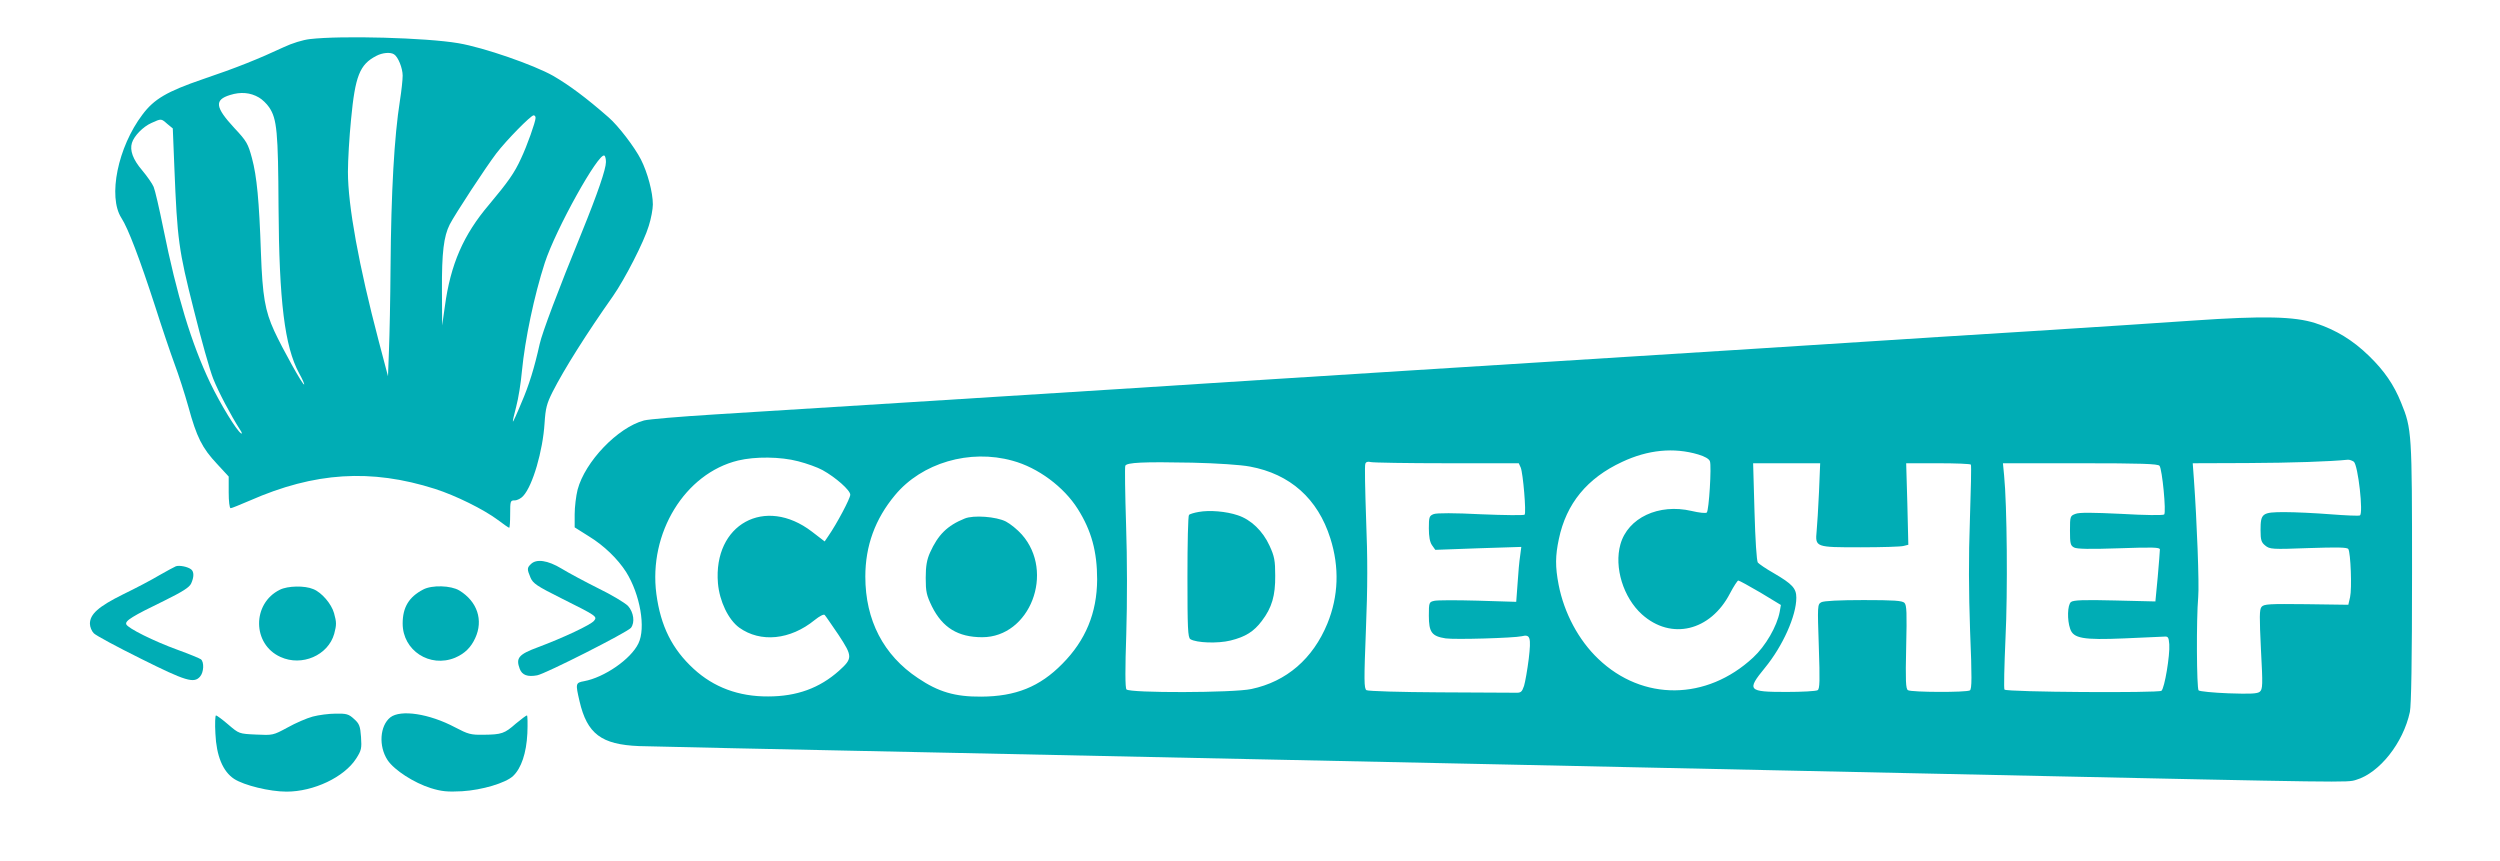
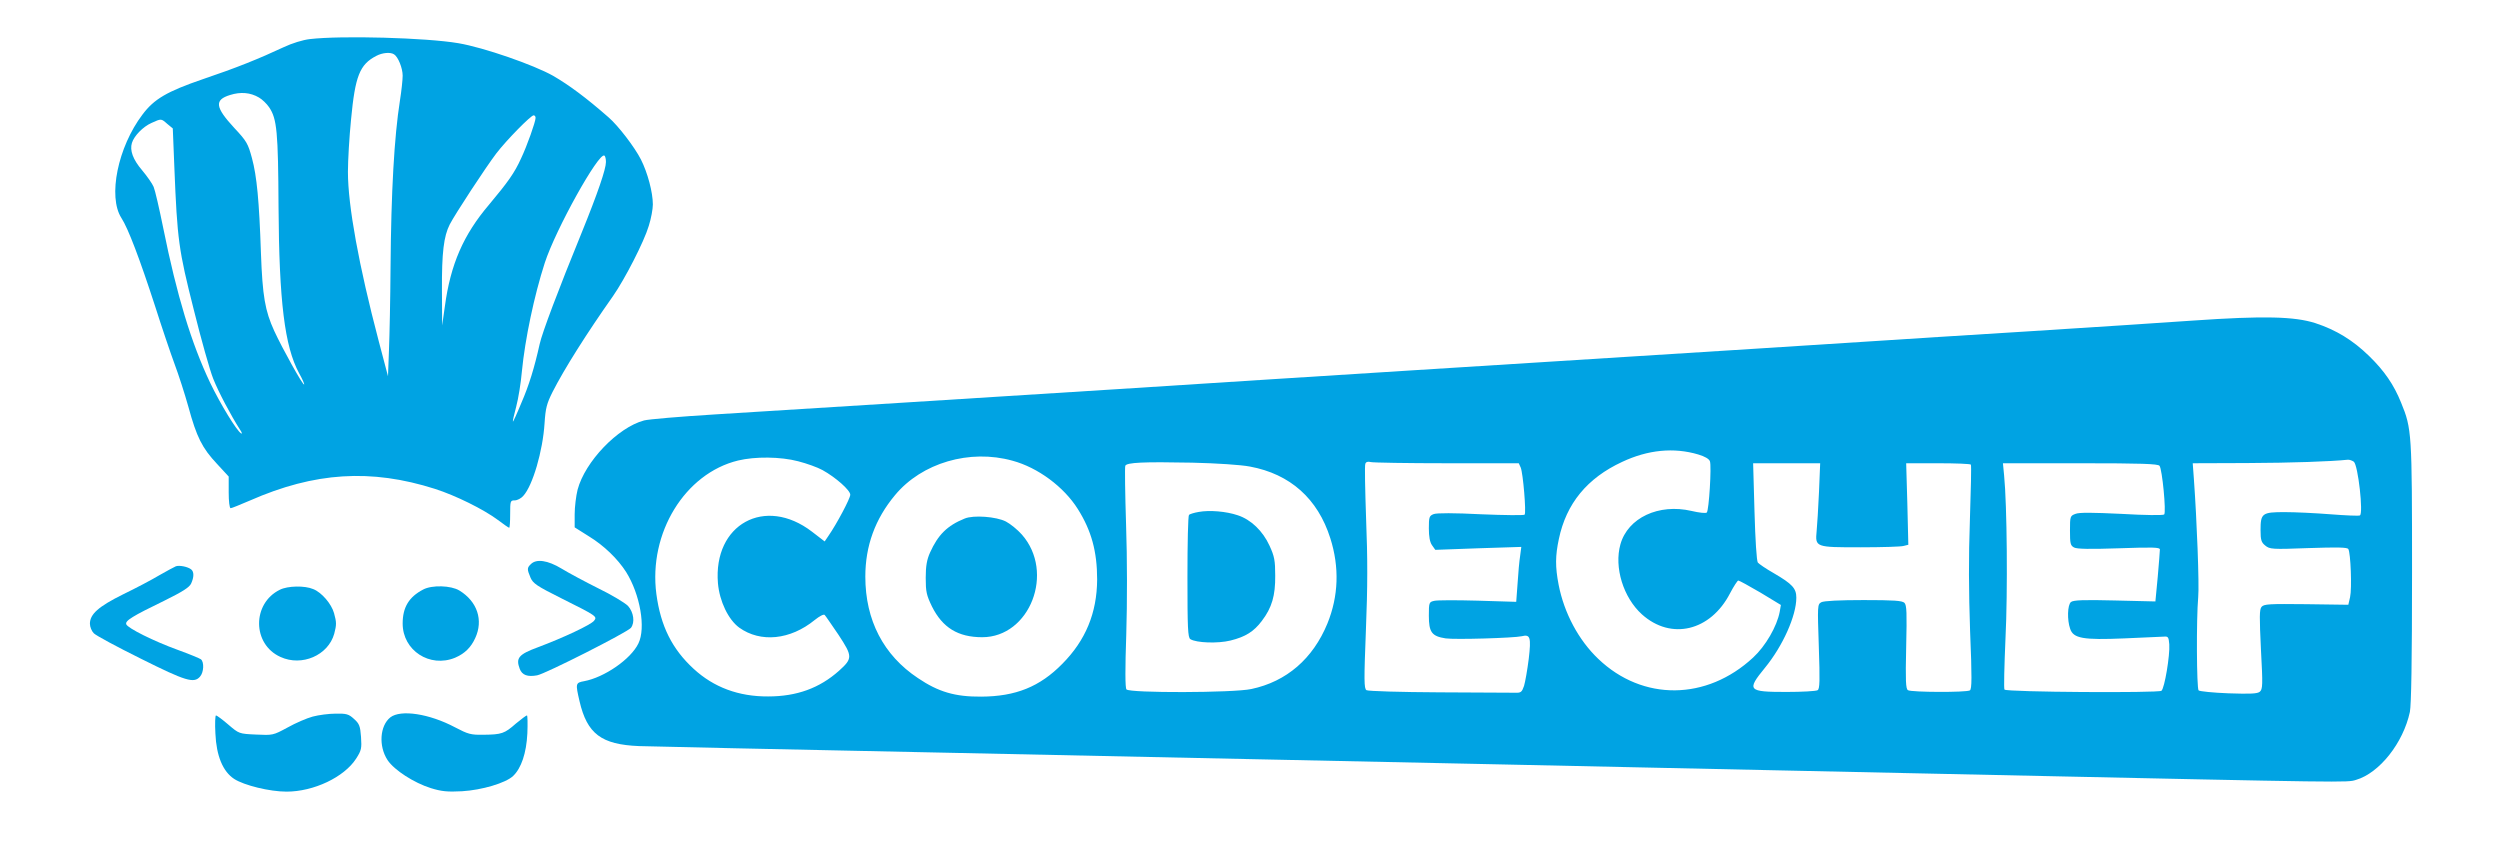
<svg xmlns="http://www.w3.org/2000/svg" version="1.0" width="1279pt" height="440pt" viewBox="0 0 1279 440" preserveAspectRatio="xMidYMid meet">
-   <g transform="translate(0,440) scale(0.1,-0.1)" fill="#00adb5" stroke="none">
+   <g transform="translate(0,440) scale(0.1,-0.1)" fill="#00A3E3" stroke="none">
    <path d="M1585 4200 c-35 -4 -91 -21 -135 -42 -124 -58 -240 -105 -412 -163 -184 -63 -250 -102 -309 -181 -126 -166 -178 -420 -108 -529 35 -54 94 -210 172 -450 35 -110 80 -243 100 -297 20 -53 52 -152 71 -220 42 -154 70 -210 146 -291 l60 -65 0 -81 c0 -45 4 -81 10 -81 5 0 49 18 98 39 332 146 620 164 947 60 106 -34 248 -104 322 -159 29 -22 55 -40 58 -40 3 0 5 32 5 70 0 67 1 70 23 70 13 0 33 10 44 23 48 52 100 229 109 372 5 77 11 100 41 160 60 118 175 300 309 490 60 86 159 278 183 359 12 37 21 87 21 110 0 62 -27 163 -61 230 -32 63 -116 173 -166 216 -114 100 -202 165 -283 212 -99 56 -355 145 -485 167 -164 28 -598 40 -760 21z m431 -78 c21 -13 44 -71 44 -109 0 -21 -6 -78 -14 -128 -29 -185 -45 -463 -48 -855 -1 -157 -5 -346 -8 -420 l-5 -135 -48 182 c-101 384 -157 690 -157 864 0 58 7 179 16 268 21 222 44 281 129 325 32 17 73 20 91 8z m-691 -221 c16 -9 40 -32 52 -50 40 -59 46 -125 48 -511 3 -481 31 -712 105 -849 17 -30 28 -56 26 -58 -6 -6 -111 183 -153 274 -47 103 -60 177 -68 398 -9 267 -21 394 -46 486 -20 74 -27 87 -90 154 -99 107 -103 144 -22 169 54 17 104 13 148 -13z m1415 -104 c0 -20 -44 -144 -74 -207 -34 -75 -67 -121 -164 -237 -131 -154 -197 -305 -226 -520 l-14 -98 -1 181 c-1 191 9 275 40 336 28 54 184 292 238 363 52 68 177 195 191 195 6 0 10 -6 10 -13z m-1884 -31 l28 -23 8 -199 c15 -373 22 -422 99 -727 38 -153 83 -313 100 -355 27 -68 90 -187 138 -262 9 -13 11 -21 4 -17 -23 15 -104 147 -158 259 -96 202 -170 445 -240 792 -20 99 -42 194 -49 210 -7 17 -34 55 -59 85 -47 55 -64 102 -52 140 11 36 57 83 100 102 51 23 49 23 81 -5z m2244 -195 c0 -36 -42 -159 -124 -361 -119 -291 -203 -514 -215 -570 -27 -121 -54 -210 -94 -302 -22 -54 -42 -97 -43 -95 -2 1 6 36 17 77 11 41 24 122 29 180 16 165 63 388 117 555 56 172 276 567 305 549 5 -3 8 -18 8 -33z" />
    <path d="M11220 2760 c-151 -11 -529 -35 -840 -55 -311 -19 -666 -42 -790 -50 -124 -8 -405 -26 -625 -40 -412 -26 -709 -45 -1110 -70 -126 -8 -412 -26 -635 -40 -223 -14 -542 -34 -710 -45 -168 -11 -519 -33 -780 -50 -261 -16 -761 -48 -1110 -70 -349 -22 -781 -49 -960 -60 -179 -11 -343 -25 -365 -31 -135 -36 -302 -211 -340 -354 -8 -32 -15 -89 -15 -126 l0 -67 73 -46 c77 -47 147 -115 190 -182 72 -115 102 -287 63 -366 -39 -81 -175 -174 -278 -193 -44 -8 -44 -12 -23 -103 39 -167 112 -221 304 -229 58 -2 747 -17 1531 -33 1518 -32 4278 -90 5410 -115 1816 -39 1798 -39 1843 -25 120 35 242 189 276 348 7 36 11 260 11 713 0 715 -1 735 -56 869 -37 92 -86 163 -163 238 -83 81 -169 134 -276 169 -107 34 -263 38 -625 13z m-2532 -685 c34 -10 56 -23 60 -35 9 -25 -5 -251 -16 -262 -5 -5 -40 -1 -78 8 -168 39 -326 -35 -364 -171 -33 -118 15 -272 110 -358 149 -134 351 -86 451 108 19 36 38 65 42 65 5 0 56 -28 114 -62 l104 -63 -6 -35 c-14 -74 -72 -175 -136 -234 -238 -221 -565 -224 -792 -7 -101 96 -175 235 -203 379 -18 93 -17 149 1 234 38 182 145 312 324 395 132 62 264 75 389 38z m-3508 -32 c130 -35 263 -134 334 -247 70 -111 99 -218 99 -361 -1 -171 -59 -311 -178 -431 -116 -118 -239 -167 -415 -168 -134 -1 -219 24 -324 95 -176 117 -269 296 -269 519 0 157 50 295 152 417 137 165 382 237 601 176z m-1096 -3 c43 -11 99 -31 124 -45 67 -37 142 -103 142 -126 0 -19 -69 -149 -112 -211 l-19 -28 -65 50 c-240 184 -506 38 -481 -264 8 -92 53 -186 109 -227 109 -78 261 -63 386 39 25 20 46 31 51 26 5 -5 36 -51 71 -102 72 -110 73 -120 2 -184 -99 -88 -215 -131 -362 -131 -151 -1 -279 47 -381 141 -111 102 -169 219 -191 383 -41 312 146 617 418 683 87 21 217 20 308 -4z m7958 -2 c22 -17 50 -268 31 -275 -6 -3 -74 0 -151 6 -76 6 -181 11 -234 11 -115 0 -123 -6 -123 -92 0 -51 4 -63 24 -79 23 -19 35 -20 221 -13 150 5 199 4 204 -5 12 -19 19 -202 9 -246 l-9 -39 -215 3 c-189 2 -217 1 -229 -14 -11 -13 -11 -51 -3 -218 10 -183 9 -203 -6 -216 -12 -10 -47 -12 -160 -8 -79 3 -148 10 -153 15 -10 10 -12 363 -2 477 6 63 -7 395 -22 603 l-6 82 278 1 c230 1 428 8 515 17 8 1 22 -4 31 -10z m-5647 -25 c205 -38 347 -164 411 -367 47 -148 42 -296 -15 -436 -74 -180 -209 -297 -389 -335 -91 -20 -625 -21 -639 -2 -7 8 -7 107 -1 282 5 161 5 386 -1 560 -5 159 -7 295 -4 302 7 17 91 21 343 16 127 -3 248 -11 295 -20z m1008 17 l367 0 10 -22 c12 -29 29 -231 20 -241 -3 -4 -104 -3 -223 2 -137 7 -226 7 -242 1 -23 -9 -25 -15 -25 -73 0 -42 5 -70 16 -86 l17 -24 220 8 220 7 -6 -46 c-4 -25 -10 -88 -13 -140 l-7 -95 -197 6 c-108 3 -209 3 -223 -1 -26 -6 -27 -9 -27 -76 0 -85 15 -105 86 -116 48 -7 350 2 389 11 44 11 49 -5 36 -116 -7 -56 -18 -118 -24 -138 -11 -32 -16 -36 -45 -35 -17 0 -193 1 -389 2 -197 1 -364 6 -372 11 -13 8 -13 51 -3 308 9 219 9 369 1 567 -5 148 -8 275 -4 283 3 10 13 13 28 9 12 -3 187 -6 390 -6z m1903 -147 c-4 -82 -9 -171 -12 -199 -8 -84 -7 -84 224 -84 108 0 208 3 221 7 l24 6 -5 209 -6 208 163 0 c90 0 166 -3 168 -7 3 -5 0 -132 -5 -283 -7 -192 -6 -364 1 -569 10 -239 9 -296 -1 -303 -18 -11 -299 -10 -317 1 -11 7 -13 46 -9 221 4 175 3 214 -9 226 -12 11 -53 14 -209 14 -123 0 -203 -4 -216 -11 -20 -11 -20 -16 -13 -226 6 -177 5 -217 -6 -224 -8 -5 -79 -9 -160 -9 -197 0 -204 8 -110 123 92 112 161 267 161 359 0 48 -20 70 -116 126 -39 22 -75 47 -81 54 -6 8 -13 116 -17 261 l-7 247 171 0 172 0 -6 -147z m1742 134 c14 -17 35 -238 24 -249 -5 -5 -100 -4 -218 3 -148 7 -217 8 -236 0 -27 -10 -28 -13 -28 -85 0 -66 2 -77 21 -87 15 -8 81 -9 230 -4 174 6 209 5 209 -6 0 -8 -5 -71 -11 -140 l-12 -126 -208 5 c-159 4 -212 2 -224 -8 -18 -15 -20 -92 -4 -137 16 -49 66 -58 277 -49 98 4 188 8 202 9 22 2 25 -2 28 -39 4 -57 -24 -225 -40 -238 -14 -12 -791 -7 -803 6 -4 3 -1 120 5 260 12 240 8 686 -7 836 l-6 62 395 0 c314 0 398 -3 406 -13z" />
    <path d="M4935 1747 c-89 -36 -136 -83 -177 -174 -16 -36 -22 -68 -22 -129 0 -72 4 -89 32 -147 54 -108 133 -157 257 -157 244 0 373 332 203 525 -22 25 -59 55 -82 67 -49 25 -166 34 -211 15z" />
    <path d="M6133 1781 c-24 -4 -46 -11 -50 -15 -5 -4 -8 -147 -8 -317 0 -262 2 -311 15 -319 31 -19 140 -23 205 -7 77 19 120 46 161 101 51 67 69 129 68 231 0 77 -4 99 -29 153 -34 75 -95 134 -163 156 -59 20 -144 27 -199 17z" />
    <path d="M2716 1514 c-20 -19 -20 -26 -2 -69 13 -30 32 -43 158 -106 180 -90 185 -93 167 -115 -17 -21 -158 -87 -286 -135 -100 -37 -115 -55 -94 -111 12 -32 40 -42 89 -33 43 8 461 220 480 243 21 28 14 79 -15 112 -16 16 -84 57 -152 90 -68 34 -152 79 -188 101 -71 43 -129 51 -157 23z" />
    <path d="M900 1503 c-8 -3 -46 -24 -85 -46 -38 -23 -122 -67 -186 -98 -125 -62 -169 -101 -169 -150 0 -16 9 -38 20 -49 12 -12 120 -70 241 -130 230 -115 271 -127 302 -92 20 22 22 75 5 89 -7 5 -60 27 -118 48 -124 45 -256 111 -264 131 -7 18 30 41 195 121 93 46 128 68 137 88 15 33 15 60 0 72 -18 14 -60 22 -78 16z" />
    <path d="M1432 1383 c-143 -70 -142 -279 3 -344 109 -50 244 8 275 119 12 46 12 58 -1 105 -13 47 -63 106 -106 123 -44 19 -131 17 -171 -3z" />
    <path d="M2165 1384 c-73 -38 -105 -91 -105 -174 0 -138 139 -228 268 -175 49 21 81 52 103 100 43 92 11 188 -81 244 -43 26 -140 29 -185 5z" />
    <path d="M1600 734 c-30 -8 -88 -33 -129 -56 -74 -40 -75 -40 -161 -36 -87 4 -87 4 -142 51 -30 26 -59 47 -63 47 -4 0 -6 -42 -3 -93 5 -114 38 -194 96 -232 51 -33 182 -65 268 -65 139 0 295 74 356 169 27 42 29 52 25 111 -4 56 -9 68 -36 92 -27 25 -39 28 -94 27 -34 0 -87 -7 -117 -15z" />
    <path d="M1997 730 c-54 -43 -61 -148 -14 -219 34 -51 135 -116 221 -143 55 -17 85 -20 160 -16 101 6 223 42 261 78 42 40 68 117 73 218 2 50 1 92 -2 92 -4 0 -29 -19 -57 -42 -58 -51 -72 -56 -166 -57 -65 -1 -78 3 -145 38 -132 70 -278 92 -331 51z" />
  </g>
</svg>
